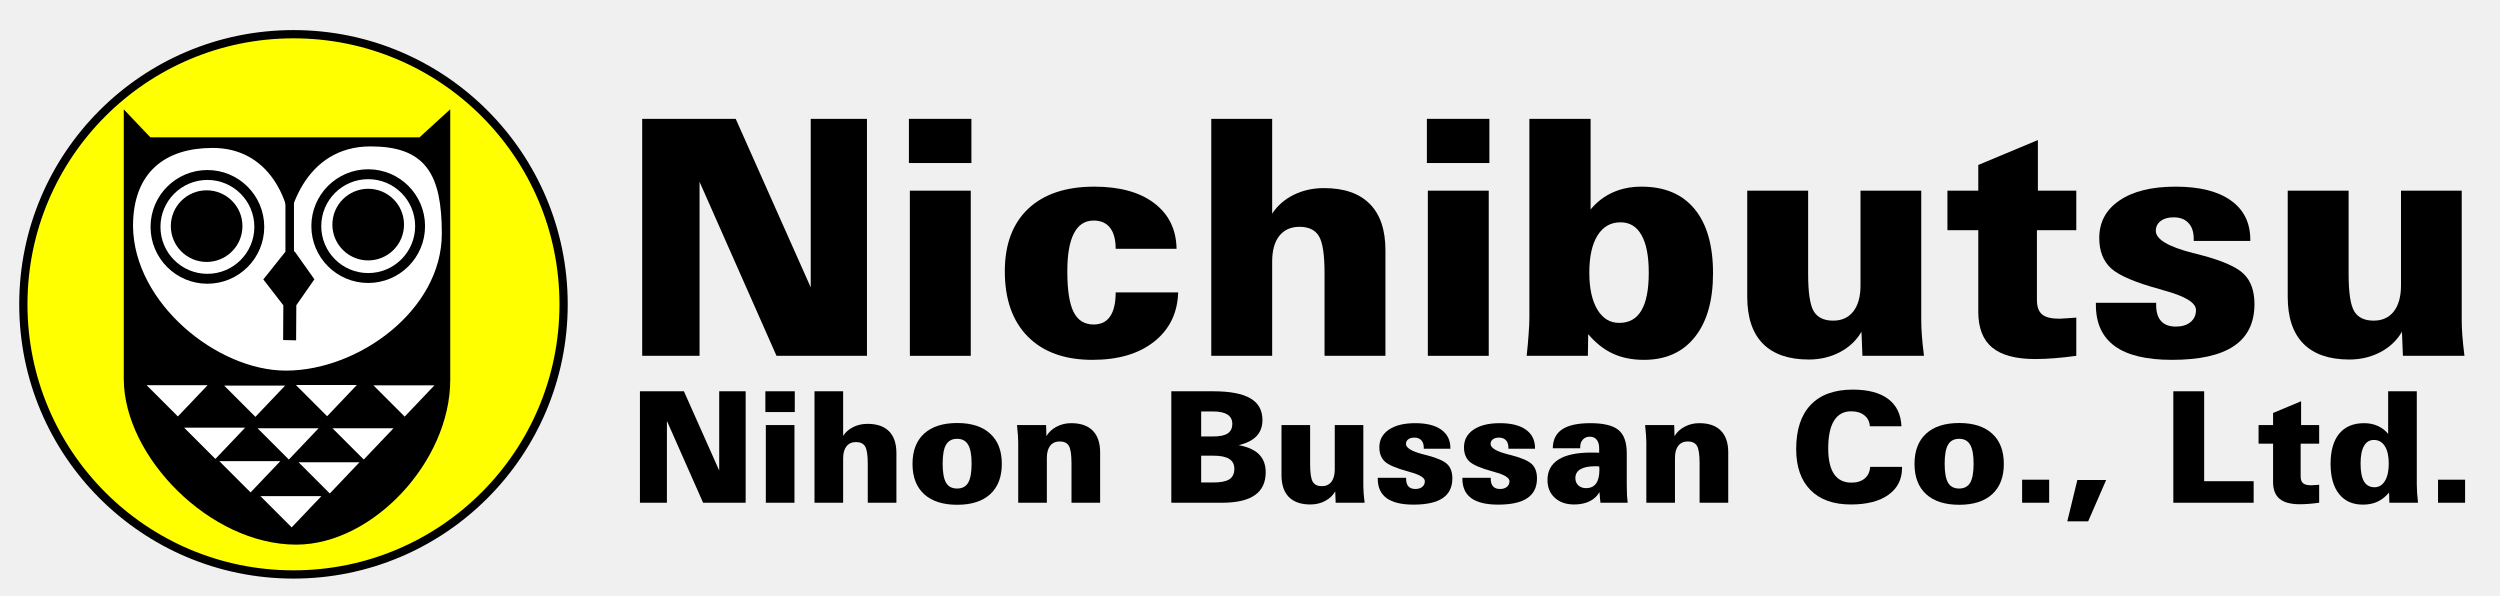
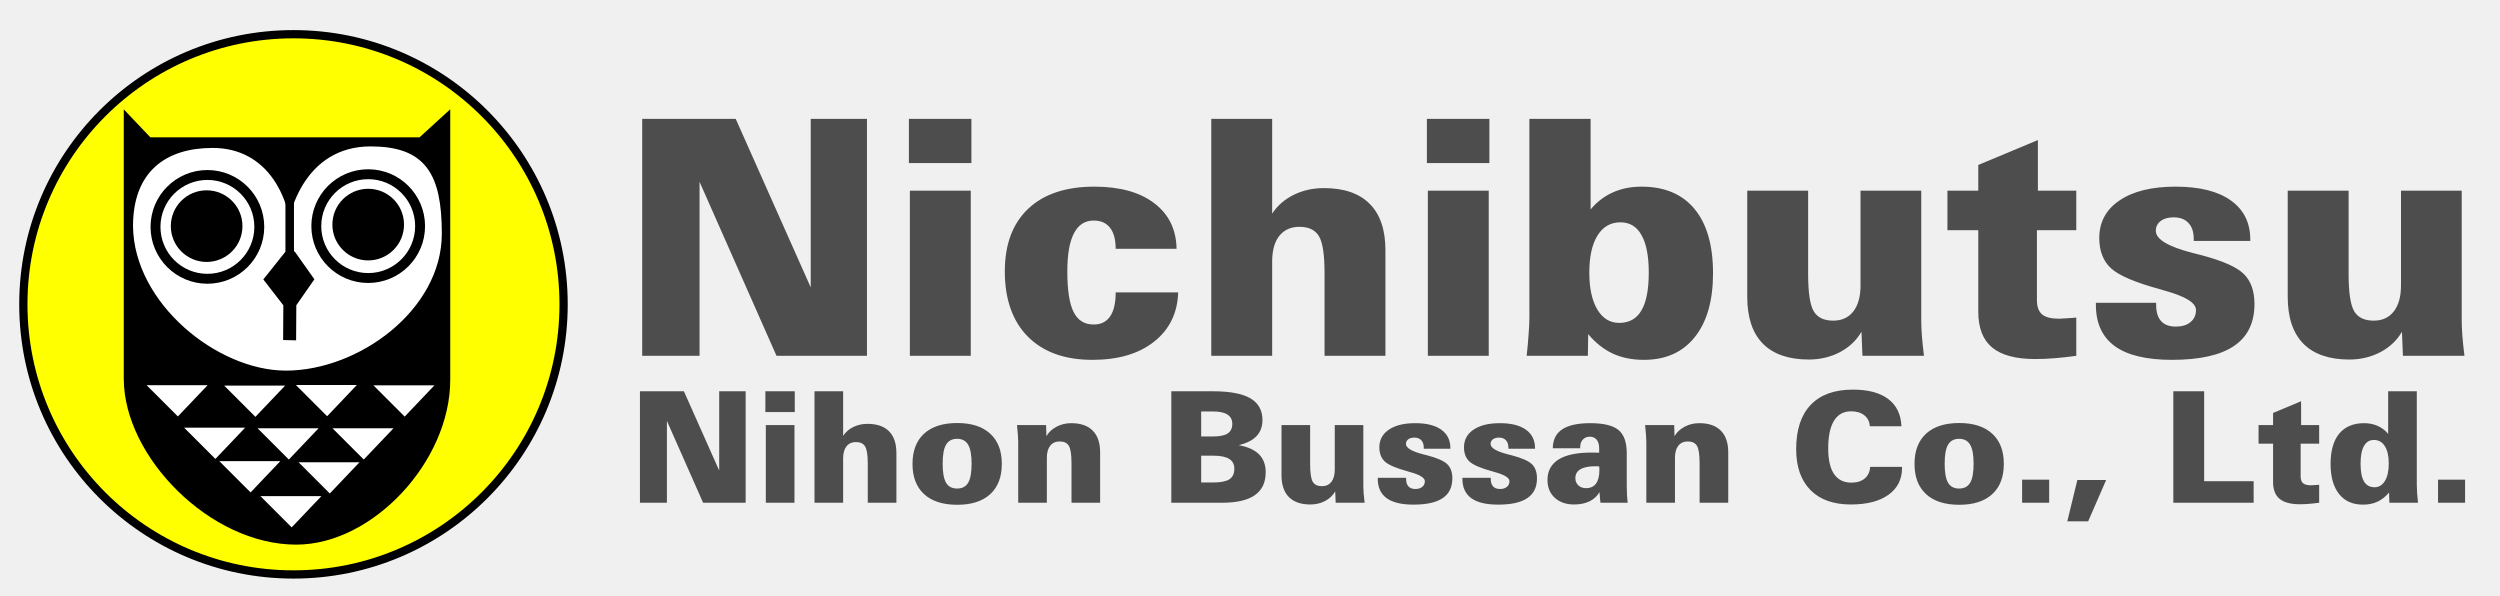
- <svg xmlns="http://www.w3.org/2000/svg" height="50mm" viewBox="0 0 744.094 177.165" width="210mm">
-   <g transform="translate(0 -875.1975)">
-     <path d="m191.142 981.105v-70.534h27.831l22.332 50.163v-50.163h16.737v70.534h-26.923l-22.906-51.789v51.789z" />
-     <path d="m270.523 923.722v-13.15h18.602v13.15zm.287 57.384v-49.159h18.124v49.159z" />
-     <path d="m350.669 962.217q-.287 9.229-7.173 14.681-6.838 5.404-18.363 5.404-12.338 0-19.224-6.934-6.838-6.934-6.838-19.415 0-12.003 6.934-18.602 6.982-6.599 19.702-6.599 11.381 0 17.837 4.925 6.503 4.925 6.647 13.581h-18.124q0-4.112-1.674-6.264-1.674-2.152-4.878-2.152-3.921 0-5.882 3.826-1.961 3.778-1.961 11.285 0 8.368 1.865 12.098 1.865 3.73 5.977 3.73 3.252 0 4.878-2.391 1.674-2.391 1.674-7.173z" />
-     <path d="m360.52 981.105v-70.534h18.124v28.214q2.343-3.586 6.408-5.595 4.065-2.008 8.99-2.008 8.99 0 13.629 4.686 4.686 4.686 4.686 13.82v31.418h-18.124v-24.675q0-8.177-1.674-10.951-1.674-2.774-5.786-2.774-3.873 0-6.025 2.726-2.104 2.678-2.104 7.651v28.022z" />
-     <path d="m424.694 923.722v-13.15h18.602v13.15zm.287 57.384v-49.159h18.124v49.159z" />
-     <path d="m490.733 956.335q0-7.364-2.152-11.142-2.104-3.826-6.264-3.826-4.399 0-6.838 3.921-2.439 3.921-2.439 11.046 0 6.982 2.391 10.999 2.391 3.969 6.503 3.969 4.447 0 6.599-3.682 2.2-3.682 2.2-11.285zm-36.343 24.771q.383-3.395.574-6.312.239-2.965.239-5.165v-59.057h18.219v26.97q2.774-3.347 6.599-5.069 3.826-1.722 8.56-1.722 10.281 0 15.781 6.647 5.499 6.647 5.499 19.128 0 12.242-5.451 19.032-5.404 6.743-15.111 6.743-5.26 0-9.277-1.865-4.017-1.865-7.316-5.786l-.096 6.456h-18.219z" />
-     <path d="m571.835 931.947v38.686q0 1.913.191 4.495.191 2.534.622 5.977h-18.315l-.287-7.173q-2.2 3.826-6.408 6.073-4.208 2.2-9.277 2.2-8.99 0-13.676-4.734-4.639-4.734-4.639-13.916v-31.609h18.124v24.866q0 8.225 1.674 11.046 1.674 2.774 5.786 2.774 3.826 0 5.977-2.726 2.152-2.774 2.152-7.747v-28.214z" />
-     <path d="m617.981 981.105q-3.443.478-6.551.717-3.06.239-5.691.239-8.655 0-12.816-3.443-4.112-3.443-4.112-10.616v-24.292h-9.181v-11.764h9.181v-7.651l17.741-7.412v15.063h11.429v11.764h-11.716v20.754q0 3.013 1.53 4.304 1.53 1.291 5.117 1.291.765 0 2.534-.143 1.817-.143 2.534-.191z" />
-     <path d="m641.748 965.325v.622q0 3.204 1.482 4.83 1.482 1.626 4.399 1.626 2.726 0 4.352-1.339 1.626-1.339 1.626-3.586 0-3.252-9.516-5.834-.717-.239-1.1-.335-11.094-3.013-14.633-6.217-3.539-3.252-3.539-9.038 0-7.125 6.025-11.19 6.025-4.112 16.689-4.112 10.712 0 16.45 4.112 5.786 4.112 5.786 11.668v.383h-16.833v-.574q0-3.156-1.578-4.782-1.53-1.674-4.399-1.674-2.439 0-3.873 1.1-1.435 1.1-1.435 2.917 0 3.778 11.046 6.599 1.626.43 2.439.622 9.612 2.534 12.72 5.643 3.156 3.108 3.156 8.942 0 8.368-6.121 12.481-6.073 4.112-18.458 4.112-11.333 0-16.976-4.065-5.643-4.112-5.643-12.29v-.622z" />
-     <path d="m732.701 931.947v38.686q0 1.913.191 4.495.191 2.534.622 5.977h-18.315l-.287-7.173q-2.2 3.826-6.408 6.073-4.208 2.2-9.277 2.2-8.99 0-13.676-4.734-4.639-4.734-4.639-13.916v-31.609h18.124v24.866q0 8.225 1.674 11.046 1.674 2.774 5.786 2.774 3.826 0 5.977-2.726 2.152-2.774 2.152-7.747v-28.214z" />
-     <circle cx="87.349" cy="965.779" fill="#ff0" r="80.4" stroke="#000" stroke-width="2.454" />
-     <g stroke-width="2.54">
-       <path d="m38.108 910.925v76.988c0 22.499 25.099 48.118 50.042 48.118 22.055 0 44.589-24.158 44.589-47.797v-77.63l-7.378 6.736h-81.159z" fill-rule="evenodd" stroke="#000" />
-       <path d="m130.232 944.768c0 21.911-24.139 39.468-45.139 39.468-19.811 0-44.013-19.596-44.232-41.737 0-15.295 8.96-22.002 22.456-22.002 15.156 0 22.683 13.425 22.683 30.168 0-12.205 5.943-30.622 24.271-30.622 15.288 0 19.961 7.168 19.961 24.724z" fill="#fff" fill-rule="evenodd" stroke="#fff" />
-       <circle cx="61.729" cy="942.726" r="15.651" stroke="#000" />
+ <svg xmlns="http://www.w3.org/2000/svg" height="50mm" viewBox="0 0 744.094 177.165" width="210mm" version="1.1" id="svg42940">
+   <defs id="defs42944" />
+   <g transform="translate(0 -875.197)" id="g42938">
+     <path d="M191.142 981.105v-70.534h27.831l22.332 50.163v-50.163h16.737v70.534H231.12l-22.906-51.788v51.788zM270.523 923.722v-13.15h18.602v13.15zm.287 57.383v-49.158h18.124v49.158zM350.67 962.217q-.288 9.229-7.174 14.68-6.838 5.404-18.363 5.404-12.337 0-19.223-6.934-6.838-6.934-6.838-19.415 0-12.003 6.933-18.602 6.982-6.599 19.702-6.599 11.381 0 17.837 4.926 6.503 4.925 6.647 13.58h-18.124q0-4.112-1.674-6.264-1.673-2.152-4.877-2.152-3.921 0-5.882 3.826-1.96 3.778-1.96 11.285 0 8.369 1.864 12.099 1.865 3.73 5.978 3.73 3.252 0 4.877-2.391 1.674-2.391 1.674-7.173zM360.52 981.105v-70.534h18.124v28.214q2.343-3.587 6.407-5.595 4.065-2.008 8.99-2.008 8.99 0 13.63 4.686 4.686 4.686 4.686 13.82v31.417h-18.124V956.43q0-8.177-1.674-10.95-1.674-2.774-5.786-2.774-3.873 0-6.025 2.726-2.104 2.678-2.104 7.651v28.022zM424.694 923.722v-13.15h18.602v13.15zm.287 57.383v-49.158h18.124v49.158zM490.733 956.335q0-7.364-2.152-11.142-2.104-3.826-6.264-3.826-4.4 0-6.838 3.921-2.44 3.922-2.44 11.047 0 6.981 2.392 10.998 2.39 3.97 6.503 3.97 4.448 0 6.6-3.683 2.2-3.682 2.2-11.285zm-36.343 24.77q.383-3.395.574-6.312.239-2.965.239-5.164V910.57h18.22v26.97q2.773-3.347 6.598-5.068 3.826-1.722 8.56-1.722 10.281 0 15.78 6.647 5.5 6.647 5.5 19.128 0 12.242-5.451 19.032-5.404 6.743-15.111 6.743-5.26 0-9.278-1.865-4.016-1.865-7.316-5.786l-.096 6.455H454.39zM571.835 931.947v38.686q0 1.913.192 4.495.191 2.534.621 5.977h-18.315l-.287-7.173q-2.2 3.826-6.407 6.074-4.209 2.2-9.277 2.2-8.99 0-13.677-4.735-4.638-4.734-4.638-13.915v-31.61h18.123v24.867q0 8.225 1.674 11.046 1.674 2.774 5.786 2.774 3.826 0 5.978-2.726 2.152-2.773 2.152-7.747v-28.213zM617.981 981.105q-3.443.479-6.55.718-3.061.239-5.691.239-8.656 0-12.816-3.443-4.113-3.443-4.113-10.616V943.71h-9.181v-11.763h9.181v-7.651l17.742-7.413v15.064h11.428v11.763h-11.715v20.754q0 3.013 1.53 4.304 1.53 1.291 5.117 1.291.765 0 2.534-.143 1.817-.144 2.534-.192zM641.748 965.325v.622q0 3.203 1.482 4.83 1.483 1.625 4.4 1.625 2.725 0 4.351-1.339t1.626-3.586q0-3.252-9.516-5.834-.717-.24-1.1-.335-11.094-3.013-14.633-6.217-3.538-3.251-3.538-9.037 0-7.126 6.025-11.19 6.025-4.113 16.689-4.113 10.712 0 16.45 4.113 5.786 4.112 5.786 11.668v.382h-16.832v-.574q0-3.156-1.578-4.782-1.53-1.673-4.4-1.673-2.439 0-3.873 1.1-1.435 1.1-1.435 2.917 0 3.777 11.047 6.599 1.625.43 2.438.621 9.612 2.535 12.72 5.643 3.157 3.108 3.157 8.942 0 8.369-6.121 12.481-6.073 4.113-18.459 4.113-11.333 0-16.976-4.065-5.643-4.112-5.643-12.29v-.621zM732.701 931.947v38.686q0 1.913.191 4.495.192 2.534.622 5.977h-18.315l-.287-7.173q-2.2 3.826-6.408 6.074-4.208 2.2-9.277 2.2-8.99 0-13.676-4.735-4.639-4.734-4.639-13.915v-31.61h18.124v24.867q0 8.225 1.674 11.046 1.673 2.774 5.786 2.774 3.825 0 5.977-2.726 2.152-2.773 2.152-7.747v-28.213z" id="path42906" style="fill:#4d4d4d" />
+     <circle cx="87.349" cy="965.779" fill="#ff0" r="80.4" stroke="#000" stroke-width="2.454" id="circle42908" />
+     <path d="M38.108 910.925v76.989c0 22.499 25.1 48.117 50.043 48.117 22.055 0 44.589-24.158 44.589-47.796v-77.63l-7.378 6.736H44.203z" fill-rule="evenodd" stroke="#000" stroke-width="2.54" id="path42910" />
+     <path d="M130.232 944.768c0 21.91-24.14 39.468-45.14 39.468-19.81 0-44.013-19.596-44.231-41.736 0-15.295 8.96-22.003 22.456-22.003 15.156 0 22.683 13.425 22.683 30.169 0-12.206 5.943-30.622 24.27-30.622 15.289 0 19.962 7.167 19.962 24.724z" fill="#fff" fill-rule="evenodd" stroke="#fff" stroke-width="2.54" id="path42912" />
+     <circle cx="61.729" cy="942.726" r="15.651" stroke="#000" stroke-width="2.54" id="circle42914" />
+     <circle cx="61.729" cy="942.726" fill="#fff" r="12.924" stroke="#fff" stroke-width="2.098" id="circle42916" />
+     <circle cx="61.956" cy="942.953" r="8.166" id="circle42918" />
+     <path d="m85.546 951.403-5.557 6.975 5.614 7.258-.057 9.527 1.327.03.057-9.557 5.092-7.304-4.945-6.986z" fill-rule="evenodd" stroke="#000" stroke-width="2.54" id="path42920" />
+     <circle cx="109.59" cy="942.5" r="15.651" stroke="#000" stroke-width="2.54" id="circle42922" />
+     <circle cx="109.59" cy="942.5" fill="#fff" r="12.924" stroke="#fff" stroke-width="2.098" id="circle42924" />
+     <circle cx="109.59" cy="942.046" r="10.661" id="circle42926" />
+     <circle cx="61.502" cy="942.5" r="10.661" id="circle42928" />
+     <g fill="#fff" fill-rule="evenodd" id="g42932">
+       <path d="m43.64 989.85 9.3 9.3 8.846-9.3zM66.72 989.964l9.3 9.3 8.846-9.3zM54.81 1002.496l9.3 9.3 8.847-9.3zM77.512 1022.867l9.3 9.3 8.846-9.3zM65.284 1012.455l9.3 9.3 8.846-9.3zM88.862 1012.776l9.3 9.3 8.846-9.3zM88.068 989.783l9.3 9.3 8.846-9.3zM111.148 989.896l9.3 9.3 8.846-9.3zM76.672 1002.671l9.3 9.3 8.846-9.3zM98.966 1002.671l9.3 9.3 8.847-9.3z" id="path42930" />
    </g>
-     <circle cx="61.729" cy="942.726" fill="#fff" r="12.924" stroke="#fff" stroke-width="2.098" />
-     <circle cx="61.956" cy="942.953" r="8.166" />
-     <path d="m85.546 951.403-5.557 6.975 5.614 7.259-.057 9.527 1.327.03.057-9.557 5.093-7.304-4.945-6.986z" fill-rule="evenodd" stroke="#000" stroke-width="2.54" />
-     <circle cx="109.59" cy="942.5" r="15.651" stroke="#000" stroke-width="2.54" />
-     <circle cx="109.59" cy="942.5" fill="#fff" r="12.924" stroke="#fff" stroke-width="2.098" />
-     <circle cx="109.59" cy="942.046" r="10.661" />
-     <circle cx="61.502" cy="942.5" r="10.661" />
-     <g fill="#fff" fill-rule="evenodd">
-       <path d="m43.64 989.85 9.3 9.3 8.846-9.3z" />
-       <path d="m66.719 989.964 9.3 9.3 8.846-9.3z" />
-       <path d="m54.811 1002.496 9.3 9.3 8.846-9.3z" />
-       <path d="m77.512 1022.867 9.3 9.3 8.846-9.3z" />
-       <path d="m65.284 1012.455 9.3 9.3 8.846-9.3z" />
-       <path d="m88.862 1012.776 9.3 9.3 8.846-9.3z" />
-       <path d="m88.068 989.783 9.3 9.3 8.846-9.3z" />
-       <path d="m111.148 989.896 9.3 9.3 8.846-9.3z" />
-       <path d="m76.672 1002.671 9.3 9.3 8.846-9.3z" />
-       <path d="m98.966 1002.671 9.3 9.3 8.846-9.3z" />
-     </g>
-     <path d="m86.227 951.346v-23.363" fill="none" stroke="#000" stroke-width="2.54" />
-     <path d="m190.469 1024.831v-33.175h13.09l10.503 23.593v-23.593h7.872v33.175h-12.663l-10.773-24.358v24.358z" />
-     <path d="m227.804 997.842v-6.185h8.749v6.185zm.135 26.99v-23.121h8.524v23.121z" />
-     <path d="m242.424 1024.831v-33.175h8.524v13.27q1.102-1.687 3.014-2.631 1.912-.945 4.228-.945 4.228 0 6.41 2.204 2.204 2.204 2.204 6.5v14.777h-8.524v-11.605q0-3.846-.787-5.151-.787-1.304-2.721-1.304-1.822 0-2.834 1.282-.99 1.26-.99 3.599v13.18z" />
-     <path d="m280.569 1013.226q0 3.913 1.012 5.645 1.012 1.732 3.284 1.732 2.272 0 3.284-1.709 1.035-1.732 1.035-5.668 0-3.936-1.035-5.668-1.012-1.754-3.284-1.754-2.249 0-3.284 1.754-1.012 1.732-1.012 5.668zm-8.974.045q0-5.825 3.441-8.997 3.464-3.171 9.874-3.171 6.365 0 9.806 3.171 3.464 3.149 3.464 8.997 0 5.848-3.464 9.019-3.441 3.149-9.806 3.149-6.41 0-9.874-3.171-3.441-3.171-3.441-8.996z" />
-     <path d="m303.06 1024.831v-18.105q0-.81-.09-2.002-.09-1.192-.27-3.014h8.659l.09 3.306q1.035-1.777 3.014-2.811 1.979-1.057 4.363-1.057 4.228 0 6.41 2.227 2.204 2.204 2.204 6.478v14.979h-8.524v-11.786q0-3.846-.787-5.151-.787-1.304-2.721-1.304-1.822 0-2.834 1.282-.99 1.26-.99 3.599v13.36z" />
-     <path d="m357.512 1018.804h3.554q3.351 0 4.836-.945 1.484-.967 1.484-3.126 0-2.002-1.529-2.946-1.529-.967-4.791-.967h-3.554zm0-13.697h3.554q2.969 0 4.341-.9 1.372-.922 1.372-2.856 0-1.844-1.439-2.766-1.439-.922-4.273-.922h-3.554zm-8.884 19.725v-33.175h12.438q7.512 0 11.088 2.092 3.599 2.092 3.599 6.478 0 2.924-1.777 4.791-1.754 1.844-5.308 2.676 4.093.742 6.073 2.744 1.979 1.979 1.979 5.33 0 4.543-3.239 6.815-3.216 2.249-9.739 2.249z" />
-     <path d="m405.778 1001.71v18.195q0 .9.09 2.114.09 1.192.292 2.811h-8.614l-.135-3.374q-1.035 1.799-3.014 2.856-1.979 1.035-4.363 1.035-4.228 0-6.433-2.227-2.182-2.227-2.182-6.545v-14.867h8.524v11.695q0 3.869.787 5.196.787 1.304 2.721 1.304 1.799 0 2.811-1.282 1.012-1.304 1.012-3.644v-13.27h8.502z" />
-     <path d="m418.508 1017.409v.292q0 1.507.697 2.272.697.765 2.069.765 1.282 0 2.047-.63.765-.63.765-1.687 0-1.529-4.476-2.744-.337-.112-.517-.157-5.218-1.417-6.882-2.924-1.664-1.529-1.664-4.251 0-3.351 2.834-5.263 2.834-1.934 7.849-1.934 5.038 0 7.737 1.934 2.721 1.934 2.721 5.488v.18h-7.917v-.27q0-1.484-.742-2.249-.72-.787-2.069-.787-1.147 0-1.822.517-.675.517-.675 1.372 0 1.777 5.196 3.104.765.202 1.147.292 4.521 1.192 5.983 2.654 1.484 1.462 1.484 4.206 0 3.936-2.879 5.87-2.856 1.934-8.682 1.934-5.33 0-7.984-1.912-2.654-1.934-2.654-5.78v-.292z" />
-     <path d="m443.699 1017.409v.292q0 1.507.697 2.272.697.765 2.069.765 1.282 0 2.047-.63.765-.63.765-1.687 0-1.529-4.476-2.744-.337-.112-.517-.157-5.218-1.417-6.882-2.924-1.664-1.529-1.664-4.251 0-3.351 2.834-5.263 2.834-1.934 7.849-1.934 5.038 0 7.737 1.934 2.721 1.934 2.721 5.488v.18h-7.917v-.27q0-1.484-.742-2.249-.72-.787-2.069-.787-1.147 0-1.822.517-.675.517-.675 1.372 0 1.777 5.196 3.104.765.202 1.147.292 4.521 1.192 5.983 2.654 1.484 1.462 1.484 4.206 0 3.936-2.879 5.87-2.856 1.934-8.682 1.934-5.33 0-7.984-1.912-2.654-1.934-2.654-5.78v-.292z" />
-     <path d="m475.974 1014.013q-.18 0-.54-.023-.36-.023-.562-.023-2.969 0-4.476.9-1.507.877-1.507 2.631 0 1.327.877 2.159.9.832 2.294.832 1.979 0 2.969-1.349 1.012-1.372 1.012-4.071 0-.427-.022-.63 0-.225-.045-.427zm.382 10.818q-.068-.517-.135-1.304-.068-.787-.157-1.867-.99 1.777-2.946 2.744-1.957.945-4.588.945-3.599 0-5.78-2.002-2.159-2.002-2.159-5.285 0-4.026 3.284-6.095 3.306-2.069 9.716-2.069.967 0 1.462.022.495 0 .922.022v-1.327q0-1.642-.742-2.542-.72-.9-2.047-.9-1.26 0-2.069.855-.787.832-.787 2.182v.405h-8.164q.045-3.779 2.789-5.623 2.766-1.844 8.367-1.844 5.915 0 8.389 2.024 2.474 2.024 2.474 6.927v9.491q0 1.754.068 2.991.068 1.214.202 2.249h-8.097z" />
-     <path d="m490.008 1024.831v-18.105q0-.81-.09-2.002-.09-1.192-.27-3.014h8.659l.09 3.306q1.035-1.777 3.014-2.811 1.979-1.057 4.363-1.057 4.228 0 6.41 2.227 2.204 2.204 2.204 6.478v14.979h-8.524v-11.786q0-3.846-.787-5.151-.787-1.304-2.721-1.304-1.822 0-2.834 1.282-.99 1.26-.99 3.599v13.36z" />
-     <path d="m566.119 1014.148v.315q0 5.106-4.048 8.007-4.026 2.879-11.201 2.879-7.76 0-12.01-4.296-4.251-4.318-4.251-12.168 0-8.659 4.318-13.18 4.318-4.543 12.55-4.543 6.837 0 10.526 2.789 3.711 2.789 3.936 8.119h-9.401q-.135-2.069-1.642-3.261-1.484-1.192-3.936-1.192-3.351 0-5.083 2.789-1.732 2.789-1.732 8.254 0 5.061 1.732 7.625 1.754 2.564 5.173 2.564 2.474 0 3.958-1.237 1.484-1.26 1.619-3.464z" />
-     <path d="m578.804 1013.226q0 3.913 1.012 5.645 1.012 1.732 3.284 1.732 2.272 0 3.284-1.709 1.035-1.732 1.035-5.668 0-3.936-1.035-5.668-1.012-1.754-3.284-1.754-2.249 0-3.284 1.754-1.012 1.732-1.012 5.668zm-8.974.045q0-5.825 3.441-8.997 3.464-3.171 9.874-3.171 6.365 0 9.806 3.171 3.464 3.149 3.464 8.997 0 5.848-3.464 9.019-3.441 3.149-9.806 3.149-6.41 0-9.874-3.171-3.441-3.171-3.441-8.996z" />
-     <path d="m601.858 1024.831v-6.86h8.052v6.86z" />
-     <path d="m615.307 1030.364 2.991-12.303h8.569l-5.353 12.303z" />
-     <path d="m646.863 1024.831v-33.175h9.176v26.765h14.732v6.41z" />
-     <path d="m690.271 1024.831q-1.619.225-3.081.337-1.439.112-2.676.112-4.071 0-6.028-1.619-1.934-1.619-1.934-4.993v-11.426h-4.318v-5.533h4.318v-3.599l8.344-3.486v7.085h5.375v5.533h-5.51v9.761q0 1.417.72 2.024.72.607 2.407.607.36 0 1.192-.067.855-.067 1.192-.09v5.353z" />
-     <path d="m702.596 1013.181q0 3.576 1.012 5.308 1.035 1.732 3.149 1.732 1.934 0 3.081-1.867 1.147-1.889 1.147-5.173 0-3.351-1.17-5.196-1.17-1.844-3.261-1.844-1.934 0-2.946 1.799-1.012 1.777-1.012 5.24zm8.569 11.65-.09-3.036q-1.552 1.844-3.441 2.721-1.867.877-4.341.877-4.588 0-7.107-3.171-2.519-3.194-2.519-8.951 0-5.87 2.564-8.997 2.587-3.126 7.422-3.126 2.227 0 4.071.832 1.844.832 3.081 2.362v-12.685h8.524v27.777q0 1.035.09 2.429.09 1.372.27 2.969h-8.524z" />
-     <path d="m725.65 1024.831v-6.86h8.052v6.86z" />
+     <path d="M86.227 951.346v-23.363" fill="none" stroke="#000" stroke-width="2.54" id="path42934" />
+     <path d="M190.469 1024.831v-33.174h13.09l10.503 23.593v-23.593h7.872v33.174h-12.662l-10.774-24.358v24.358zM227.804 997.842v-6.185h8.75v6.185zm.135 26.99v-23.122h8.525v23.121zM242.424 1024.831v-33.174h8.524v13.27q1.102-1.687 3.014-2.632 1.912-.945 4.228-.945 4.229 0 6.41 2.205 2.204 2.204 2.204 6.5v14.776h-8.524v-11.605q0-3.846-.787-5.15-.787-1.305-2.722-1.305-1.821 0-2.833 1.282-.99 1.26-.99 3.598v13.18zM280.569 1013.226q0 3.913 1.012 5.645 1.012 1.732 3.284 1.732t3.284-1.71q1.034-1.731 1.034-5.667t-1.034-5.668q-1.012-1.754-3.284-1.754-2.25 0-3.284 1.754-1.012 1.732-1.012 5.668zm-8.974.045q0-5.825 3.441-8.997 3.464-3.171 9.874-3.171 6.365 0 9.806 3.171 3.464 3.149 3.464 8.997t-3.464 9.019q-3.441 3.149-9.806 3.149-6.41 0-9.874-3.172-3.441-3.171-3.441-8.996zM303.06 1024.831v-18.105q0-.81-.09-2.002-.09-1.192-.27-3.014h8.66l.09 3.306q1.034-1.776 3.013-2.811 1.98-1.057 4.364-1.057 4.228 0 6.41 2.227 2.204 2.204 2.204 6.477v14.98h-8.524v-11.786q0-3.846-.787-5.15-.788-1.305-2.722-1.305-1.822 0-2.834 1.282-.99 1.26-.99 3.599v13.36zM357.512 1018.804h3.553q3.352 0 4.836-.945 1.485-.967 1.485-3.126 0-2.002-1.53-2.947-1.53-.967-4.79-.967h-3.554zm0-13.698h3.553q2.97 0 4.341-.9 1.372-.921 1.372-2.856 0-1.844-1.44-2.766-1.439-.922-4.273-.922h-3.553zm-8.884 19.725v-33.174h12.437q7.513 0 11.089 2.091 3.598 2.092 3.598 6.478 0 2.924-1.777 4.79-1.754 1.845-5.307 2.677 4.093.742 6.072 2.744 1.98 1.98 1.98 5.33 0 4.544-3.24 6.815-3.216 2.25-9.738 2.25zM405.778 1001.71v18.196q0 .9.09 2.114.09 1.192.293 2.811h-8.615l-.135-3.373q-1.034 1.799-3.013 2.856-1.98 1.035-4.364 1.035-4.228 0-6.432-2.227-2.182-2.227-2.182-6.545v-14.867h8.524v11.696q0 3.868.788 5.195.787 1.305 2.721 1.305 1.8 0 2.811-1.282 1.013-1.305 1.013-3.644v-13.27h8.501zM418.508 1017.41v.292q0 1.507.698 2.271.697.765 2.069.765 1.282 0 2.046-.63.765-.63.765-1.687 0-1.53-4.476-2.744-.337-.112-.517-.157-5.218-1.417-6.882-2.924-1.665-1.53-1.665-4.25 0-3.352 2.834-5.264 2.834-1.934 7.85-1.934 5.038 0 7.737 1.934 2.721 1.934 2.721 5.488v.18h-7.917v-.27q0-1.484-.742-2.249-.72-.787-2.07-.787-1.146 0-1.82.517-.676.517-.676 1.372 0 1.777 5.196 3.104.765.202 1.147.292 4.52 1.192 5.983 2.654 1.484 1.462 1.484 4.206 0 3.936-2.879 5.87-2.856 1.935-8.682 1.935-5.33 0-7.984-1.912-2.654-1.934-2.654-5.78v-.293zM443.699 1017.41v.292q0 1.507.697 2.271.697.765 2.069.765 1.282 0 2.047-.63.764-.63.764-1.687 0-1.53-4.475-2.744-.338-.112-.518-.157-5.218-1.417-6.882-2.924-1.664-1.53-1.664-4.25 0-3.352 2.834-5.264 2.833-1.934 7.85-1.934 5.037 0 7.736 1.934 2.722 1.934 2.722 5.488v.18h-7.917v-.27q0-1.484-.743-2.249-.72-.787-2.069-.787-1.147 0-1.822.517-.674.517-.674 1.372 0 1.777 5.195 3.104.765.202 1.147.292 4.52 1.192 5.983 2.654 1.484 1.462 1.484 4.206 0 3.936-2.879 5.87-2.856 1.935-8.681 1.935-5.33 0-7.985-1.912-2.654-1.934-2.654-5.78v-.293zM475.974 1014.013q-.18 0-.54-.023-.36-.023-.562-.023-2.97 0-4.476.9-1.507.877-1.507 2.631 0 1.327.877 2.16.9.831 2.294.831 1.98 0 2.969-1.349 1.012-1.372 1.012-4.07 0-.428-.022-.63 0-.226-.045-.428zm.382 10.818q-.068-.517-.135-1.304l-.157-1.867q-.99 1.777-2.947 2.744-1.957.945-4.588.945-3.599 0-5.78-2.002-2.16-2.002-2.16-5.286 0-4.025 3.284-6.095 3.307-2.069 9.717-2.069.967 0 1.461.022.495 0 .923.022v-1.327q0-1.642-.743-2.541-.72-.9-2.046-.9-1.26 0-2.07.855-.787.832-.787 2.181v.405h-8.164q.045-3.778 2.789-5.623 2.766-1.844 8.367-1.844 5.915 0 8.389 2.024 2.474 2.025 2.474 6.928v9.49q0 1.755.067 2.992.068 1.215.203 2.25h-8.097zM490.008 1024.831v-18.105q0-.81-.09-2.002-.09-1.192-.27-3.014h8.66l.09 3.306q1.034-1.776 3.013-2.811 1.98-1.057 4.364-1.057 4.228 0 6.41 2.227 2.204 2.204 2.204 6.477v14.98h-8.524v-11.786q0-3.846-.788-5.15-.787-1.305-2.721-1.305-1.822 0-2.834 1.282-.99 1.26-.99 3.599v13.36zM566.119 1014.148v.315q0 5.105-4.049 8.007-4.026 2.879-11.2 2.879-7.76 0-12.01-4.296-4.252-4.319-4.252-12.168 0-8.66 4.319-13.18 4.318-4.543 12.55-4.543 6.837 0 10.526 2.789 3.711 2.789 3.936 8.12h-9.401q-.135-2.07-1.642-3.262-1.485-1.192-3.936-1.192-3.352 0-5.083 2.789-1.732 2.789-1.732 8.254 0 5.06 1.732 7.625 1.754 2.564 5.173 2.564 2.474 0 3.958-1.237 1.485-1.26 1.62-3.464zM578.804 1013.226q0 3.913 1.012 5.645 1.012 1.732 3.284 1.732 2.271 0 3.284-1.71 1.034-1.731 1.034-5.667t-1.034-5.668q-1.013-1.754-3.284-1.754-2.25 0-3.284 1.754-1.012 1.732-1.012 5.668zm-8.974.045q0-5.825 3.441-8.997 3.464-3.171 9.874-3.171 6.365 0 9.806 3.171 3.464 3.149 3.464 8.997t-3.464 9.019q-3.441 3.149-9.806 3.149-6.41 0-9.874-3.172-3.441-3.171-3.441-8.996zM601.858 1024.831v-6.86h8.051v6.86zM615.307 1030.364l2.992-12.303h8.569l-5.353 12.303zM646.863 1024.831v-33.174h9.176v26.764h14.732v6.41zM690.27 1024.831q-1.618.225-3.08.338-1.44.112-2.677.112-4.07 0-6.028-1.62-1.934-1.619-1.934-4.992v-11.426h-4.318v-5.533h4.318v-3.598l8.345-3.487v7.085h5.375v5.533h-5.51v9.761q0 1.417.72 2.024.719.608 2.406.608.36 0 1.192-.067.855-.067 1.192-.09v5.353zM702.596 1013.18q0 3.577 1.012 5.309 1.035 1.732 3.15 1.732 1.933 0 3.08-1.867 1.147-1.89 1.147-5.173 0-3.351-1.17-5.196-1.169-1.844-3.26-1.844-1.935 0-2.947 1.8-1.012 1.776-1.012 5.24zm8.57 11.651-.09-3.036q-1.553 1.844-3.442 2.721-1.867.878-4.34.878-4.589 0-7.108-3.172-2.519-3.194-2.519-8.951 0-5.87 2.564-8.997 2.587-3.126 7.422-3.126 2.227 0 4.071.832 1.844.832 3.081 2.362v-12.685h8.525v27.776q0 1.035.09 2.43.09 1.371.27 2.968h-8.525zM725.65 1024.831v-6.86h8.052v6.86z" id="path42936" style="fill:#4d4d4d" />
  </g>
</svg>
